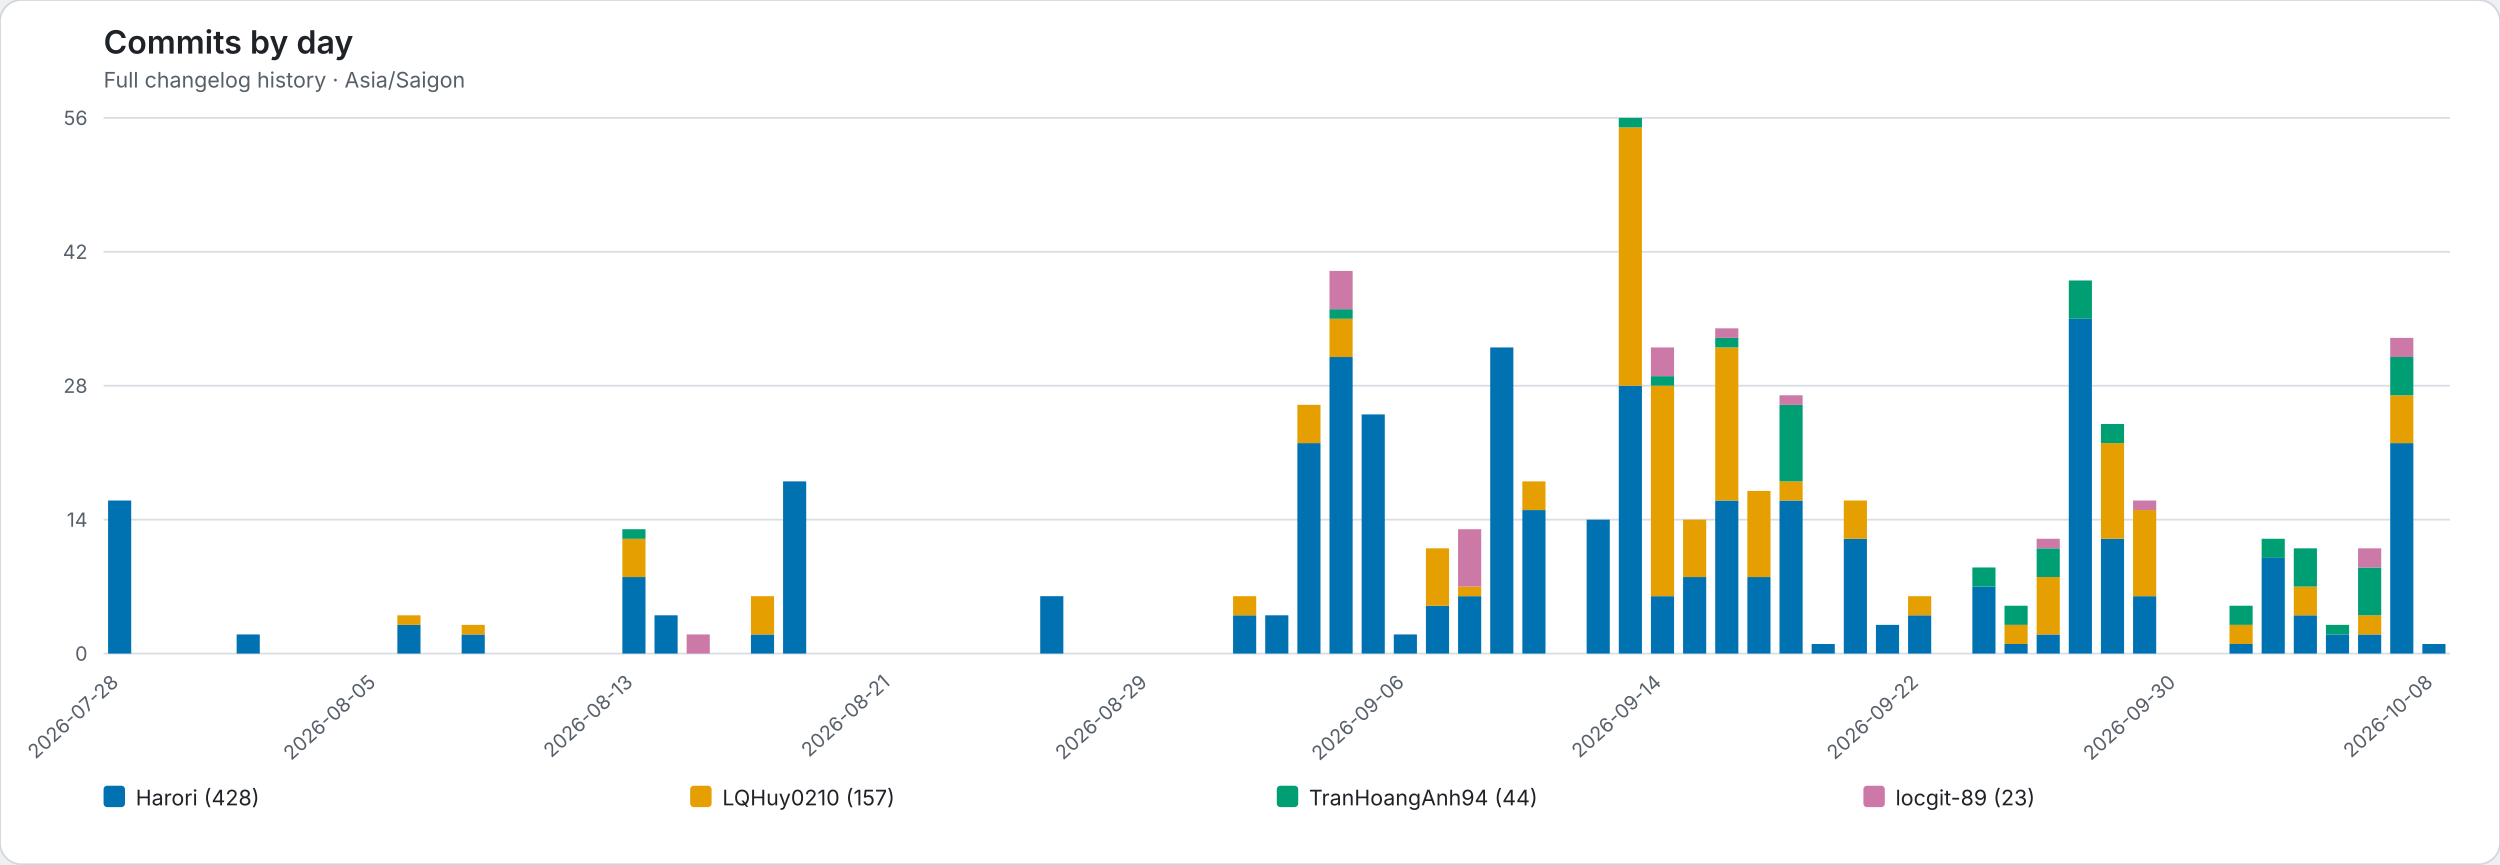
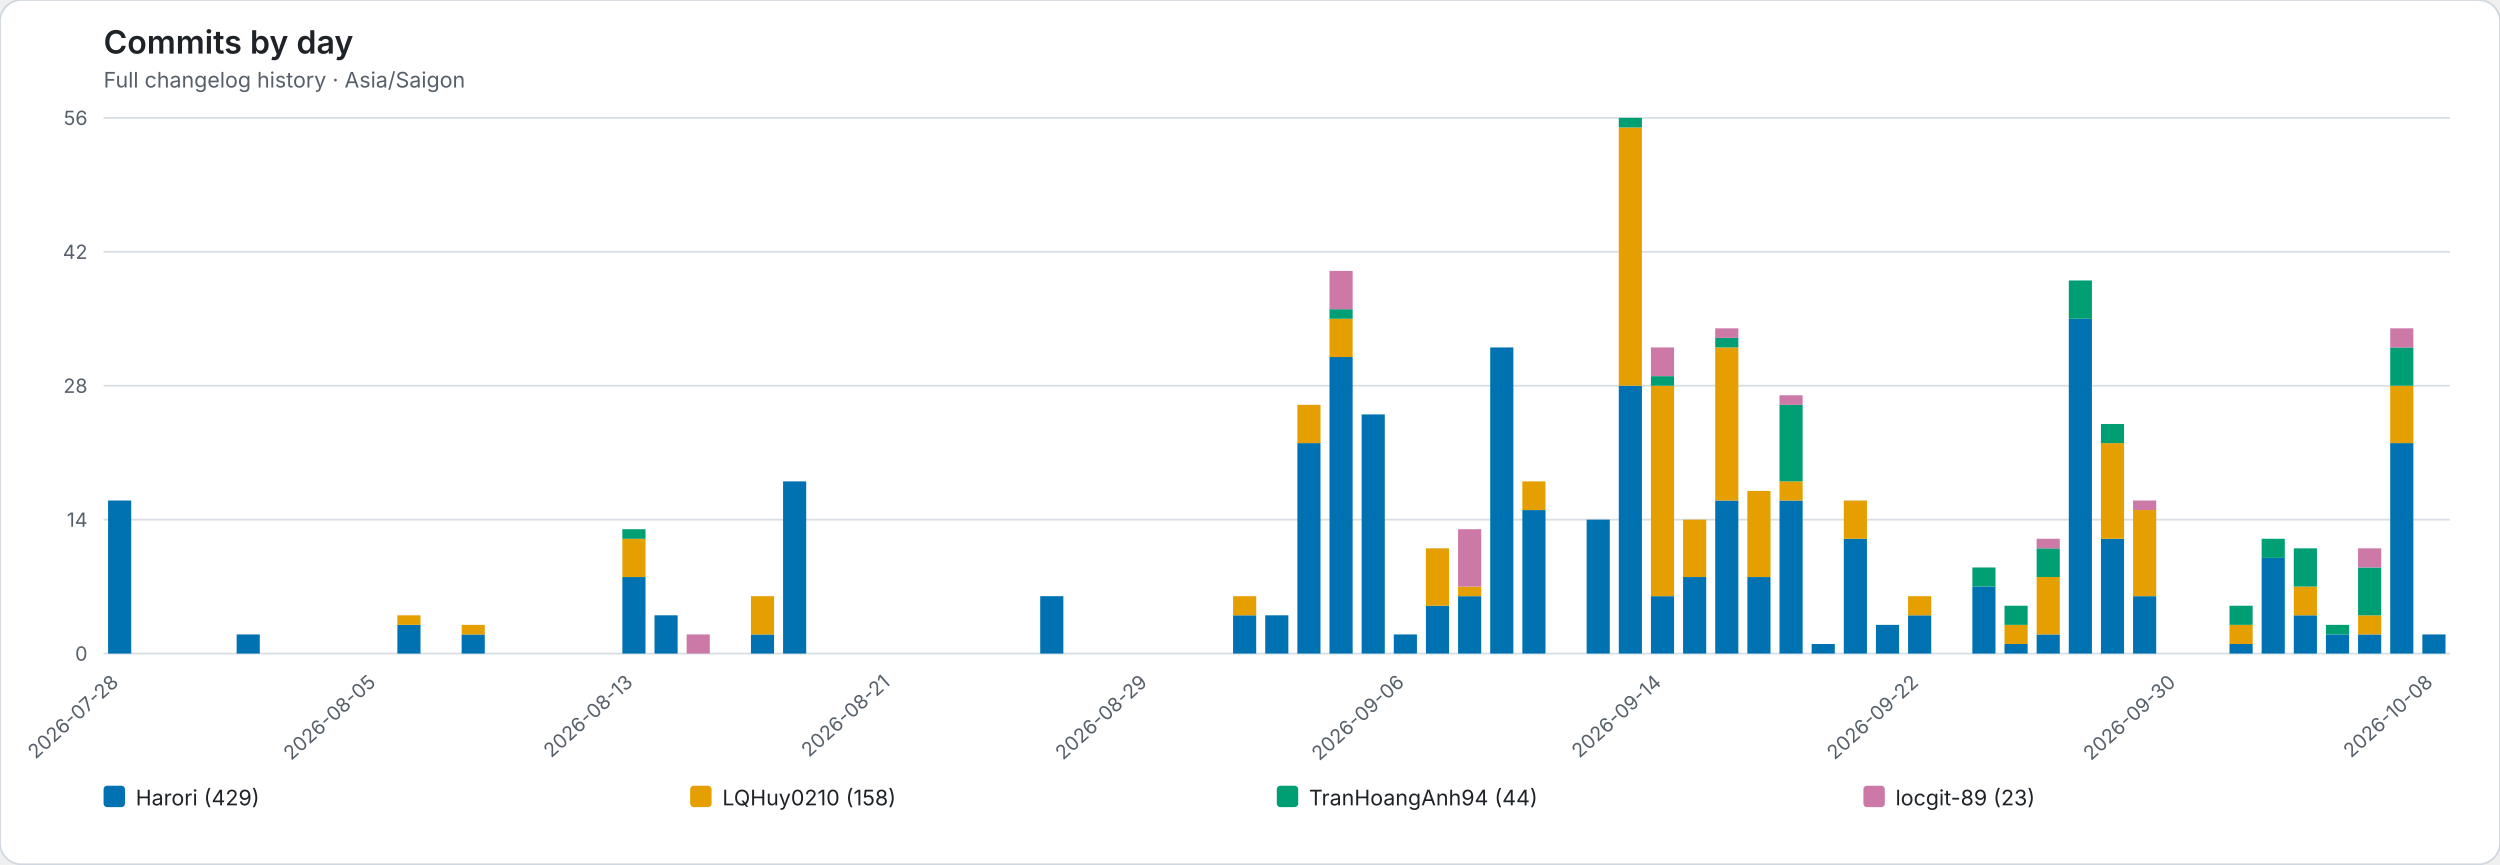
<svg xmlns="http://www.w3.org/2000/svg" role="img" viewBox="0 0 1400 484">
  <rect width="1400" height="484" rx="12" fill="#ffffff" stroke="#d0d7de" />
  <style>text{font-family:system-ui,-apple-system,BlinkMacSystemFont,"Segoe UI",sans-serif}.axis{fill:#57606a;font-size:11px}.heading{fill:#1f2328;font-size:18px;font-weight:600}.subheading{fill:#57606a;font-size:12px}.grid{stroke:#d8dee4;stroke-width:1}.legend{fill:#1f2328;font-size:12px}</style>
  <text class="heading" x="58" y="30">Commits by day</text>
  <text class="subheading" x="58" y="49">Full changelog history · Asia/Saigon</text>
  <line class="grid" x1="58" y1="366.00" x2="1372" y2="366.00" />
  <text class="axis" x="49" y="370.00" text-anchor="end">0</text>
  <line class="grid" x1="58" y1="291.00" x2="1372" y2="291.00" />
  <text class="axis" x="49" y="295.00" text-anchor="end">14</text>
  <line class="grid" x1="58" y1="216.00" x2="1372" y2="216.00" />
  <text class="axis" x="49" y="220.00" text-anchor="end">28</text>
  <line class="grid" x1="58" y1="141.00" x2="1372" y2="141.00" />
  <text class="axis" x="49" y="145.00" text-anchor="end">42</text>
  <line class="grid" x1="58" y1="66.00" x2="1372" y2="66.00" />
  <text class="axis" x="49" y="70.00" text-anchor="end">56</text>
  <g data-date="2026-07-28">
    <rect x="60.52" y="280.29" width="12.96" height="85.71" fill="#0072B2" />
  </g>
  <text class="axis" x="67.00" y="383" text-anchor="end" transform="rotate(-42 67.00 383)">2026-07-28</text>
  <g data-date="2026-07-29">
  </g>
  <g data-date="2026-07-30">
  </g>
  <g data-date="2026-07-31">
  </g>
  <g data-date="2026-08-01">
    <rect x="132.52" y="355.29" width="12.96" height="10.71" fill="#0072B2" />
  </g>
  <g data-date="2026-08-02">
  </g>
  <g data-date="2026-08-03">
  </g>
  <g data-date="2026-08-04">
  </g>
  <g data-date="2026-08-05">
  </g>
  <text class="axis" x="211.00" y="383" text-anchor="end" transform="rotate(-42 211.00 383)">2026-08-05</text>
  <g data-date="2026-08-06">
    <rect x="222.52" y="349.93" width="12.96" height="16.07" fill="#0072B2" />
    <rect x="222.52" y="344.57" width="12.96" height="5.36" fill="#E69F00" />
  </g>
  <g data-date="2026-08-07">
  </g>
  <g data-date="2026-08-08">
    <rect x="258.52" y="355.29" width="12.96" height="10.71" fill="#0072B2" />
    <rect x="258.52" y="349.93" width="12.96" height="5.36" fill="#E69F00" />
  </g>
  <g data-date="2026-08-09">
  </g>
  <g data-date="2026-08-10">
  </g>
  <g data-date="2026-08-11">
  </g>
  <g data-date="2026-08-12">
  </g>
  <g data-date="2026-08-13">
    <rect x="348.52" y="323.14" width="12.96" height="42.86" fill="#0072B2" />
    <rect x="348.52" y="301.71" width="12.96" height="21.43" fill="#E69F00" />
    <rect x="348.52" y="296.36" width="12.96" height="5.36" fill="#009E73" />
  </g>
  <text class="axis" x="355.00" y="383" text-anchor="end" transform="rotate(-42 355.00 383)">2026-08-13</text>
  <g data-date="2026-08-14">
    <rect x="366.52" y="344.57" width="12.96" height="21.43" fill="#0072B2" />
  </g>
  <g data-date="2026-08-15">
    <rect x="384.52" y="355.29" width="12.96" height="10.71" fill="#CC79A7" />
  </g>
  <g data-date="2026-08-16">
  </g>
  <g data-date="2026-08-17">
    <rect x="420.52" y="355.29" width="12.96" height="10.71" fill="#0072B2" />
    <rect x="420.52" y="333.86" width="12.96" height="21.43" fill="#E69F00" />
  </g>
  <g data-date="2026-08-18">
    <rect x="438.52" y="269.57" width="12.96" height="96.43" fill="#0072B2" />
  </g>
  <g data-date="2026-08-19">
  </g>
  <g data-date="2026-08-20">
  </g>
  <g data-date="2026-08-21">
  </g>
  <text class="axis" x="499.00" y="383" text-anchor="end" transform="rotate(-42 499.00 383)">2026-08-21</text>
  <g data-date="2026-08-22">
  </g>
  <g data-date="2026-08-23">
  </g>
  <g data-date="2026-08-24">
  </g>
  <g data-date="2026-08-25">
  </g>
  <g data-date="2026-08-26">
    <rect x="582.52" y="333.86" width="12.96" height="32.14" fill="#0072B2" />
  </g>
  <g data-date="2026-08-27">
  </g>
  <g data-date="2026-08-28">
  </g>
  <g data-date="2026-08-29">
  </g>
  <text class="axis" x="643.00" y="383" text-anchor="end" transform="rotate(-42 643.00 383)">2026-08-29</text>
  <g data-date="2026-08-30">
  </g>
  <g data-date="2026-08-31">
  </g>
  <g data-date="2026-09-01">
    <rect x="690.52" y="344.57" width="12.96" height="21.43" fill="#0072B2" />
    <rect x="690.52" y="333.86" width="12.96" height="10.71" fill="#E69F00" />
  </g>
  <g data-date="2026-09-02">
    <rect x="708.52" y="344.57" width="12.96" height="21.43" fill="#0072B2" />
  </g>
  <g data-date="2026-09-03">
    <rect x="726.52" y="248.14" width="12.96" height="117.86" fill="#0072B2" />
    <rect x="726.52" y="226.71" width="12.96" height="21.43" fill="#E69F00" />
  </g>
  <g data-date="2026-09-04">
    <rect x="744.52" y="199.93" width="12.96" height="166.07" fill="#0072B2" />
    <rect x="744.52" y="178.50" width="12.96" height="21.43" fill="#E69F00" />
    <rect x="744.52" y="173.14" width="12.96" height="5.36" fill="#009E73" />
    <rect x="744.52" y="151.71" width="12.96" height="21.43" fill="#CC79A7" />
  </g>
  <g data-date="2026-09-05">
    <rect x="762.52" y="232.07" width="12.96" height="133.93" fill="#0072B2" />
  </g>
  <g data-date="2026-09-06">
    <rect x="780.52" y="355.29" width="12.96" height="10.71" fill="#0072B2" />
  </g>
  <text class="axis" x="787.00" y="383" text-anchor="end" transform="rotate(-42 787.00 383)">2026-09-06</text>
  <g data-date="2026-09-07">
    <rect x="798.52" y="339.21" width="12.96" height="26.79" fill="#0072B2" />
    <rect x="798.52" y="307.07" width="12.96" height="32.14" fill="#E69F00" />
  </g>
  <g data-date="2026-09-08">
    <rect x="816.52" y="333.86" width="12.96" height="32.14" fill="#0072B2" />
    <rect x="816.52" y="328.50" width="12.96" height="5.36" fill="#E69F00" />
    <rect x="816.52" y="296.36" width="12.96" height="32.14" fill="#CC79A7" />
  </g>
  <g data-date="2026-09-09">
    <rect x="834.52" y="194.57" width="12.96" height="171.43" fill="#0072B2" />
  </g>
  <g data-date="2026-09-10">
    <rect x="852.52" y="285.64" width="12.96" height="80.36" fill="#0072B2" />
    <rect x="852.52" y="269.57" width="12.96" height="16.07" fill="#E69F00" />
  </g>
  <g data-date="2026-09-11">
  </g>
  <g data-date="2026-09-12">
    <rect x="888.52" y="291.00" width="12.96" height="75.00" fill="#0072B2" />
  </g>
  <g data-date="2026-09-13">
    <rect x="906.52" y="216.00" width="12.96" height="150.00" fill="#0072B2" />
    <rect x="906.52" y="71.36" width="12.96" height="144.64" fill="#E69F00" />
    <rect x="906.52" y="66.00" width="12.96" height="5.36" fill="#009E73" />
  </g>
  <g data-date="2026-09-14">
    <rect x="924.52" y="333.86" width="12.96" height="32.14" fill="#0072B2" />
    <rect x="924.52" y="216.00" width="12.96" height="117.86" fill="#E69F00" />
    <rect x="924.52" y="210.64" width="12.96" height="5.36" fill="#009E73" />
    <rect x="924.52" y="194.57" width="12.96" height="16.07" fill="#CC79A7" />
  </g>
  <text class="axis" x="931.00" y="383" text-anchor="end" transform="rotate(-42 931.00 383)">2026-09-14</text>
  <g data-date="2026-09-15">
    <rect x="942.52" y="323.14" width="12.96" height="42.86" fill="#0072B2" />
    <rect x="942.52" y="291.00" width="12.96" height="32.14" fill="#E69F00" />
  </g>
  <g data-date="2026-09-16">
    <rect x="960.52" y="280.29" width="12.96" height="85.71" fill="#0072B2" />
    <rect x="960.52" y="194.57" width="12.96" height="85.71" fill="#E69F00" />
    <rect x="960.52" y="189.21" width="12.96" height="5.36" fill="#009E73" />
    <rect x="960.52" y="183.86" width="12.96" height="5.36" fill="#CC79A7" />
  </g>
  <g data-date="2026-09-17">
    <rect x="978.52" y="323.14" width="12.96" height="42.86" fill="#0072B2" />
    <rect x="978.52" y="274.93" width="12.96" height="48.21" fill="#E69F00" />
  </g>
  <g data-date="2026-09-18">
    <rect x="996.52" y="280.29" width="12.96" height="85.71" fill="#0072B2" />
    <rect x="996.52" y="269.57" width="12.96" height="10.71" fill="#E69F00" />
    <rect x="996.52" y="226.71" width="12.96" height="42.86" fill="#009E73" />
    <rect x="996.52" y="221.36" width="12.96" height="5.36" fill="#CC79A7" />
  </g>
  <g data-date="2026-09-19">
    <rect x="1014.52" y="360.64" width="12.96" height="5.36" fill="#0072B2" />
  </g>
  <g data-date="2026-09-20">
    <rect x="1032.52" y="301.71" width="12.96" height="64.29" fill="#0072B2" />
    <rect x="1032.52" y="280.29" width="12.96" height="21.43" fill="#E69F00" />
  </g>
  <g data-date="2026-09-21">
    <rect x="1050.52" y="349.93" width="12.96" height="16.07" fill="#0072B2" />
  </g>
  <g data-date="2026-09-22">
    <rect x="1068.52" y="344.57" width="12.96" height="21.43" fill="#0072B2" />
    <rect x="1068.52" y="333.86" width="12.96" height="10.71" fill="#E69F00" />
  </g>
  <text class="axis" x="1075.00" y="383" text-anchor="end" transform="rotate(-42 1075.00 383)">2026-09-22</text>
  <g data-date="2026-09-23">
  </g>
  <g data-date="2026-09-24">
    <rect x="1104.52" y="328.50" width="12.96" height="37.50" fill="#0072B2" />
    <rect x="1104.52" y="317.79" width="12.96" height="10.71" fill="#009E73" />
  </g>
  <g data-date="2026-09-25">
    <rect x="1122.52" y="360.64" width="12.96" height="5.36" fill="#0072B2" />
    <rect x="1122.52" y="349.93" width="12.96" height="10.71" fill="#E69F00" />
    <rect x="1122.52" y="339.21" width="12.96" height="10.71" fill="#009E73" />
  </g>
  <g data-date="2026-09-26">
    <rect x="1140.52" y="355.29" width="12.96" height="10.71" fill="#0072B2" />
    <rect x="1140.52" y="323.14" width="12.96" height="32.14" fill="#E69F00" />
    <rect x="1140.52" y="307.07" width="12.96" height="16.07" fill="#009E73" />
    <rect x="1140.52" y="301.71" width="12.96" height="5.36" fill="#CC79A7" />
  </g>
  <g data-date="2026-09-27">
    <rect x="1158.52" y="178.50" width="12.96" height="187.50" fill="#0072B2" />
    <rect x="1158.52" y="157.07" width="12.96" height="21.43" fill="#009E73" />
  </g>
  <g data-date="2026-09-28">
    <rect x="1176.52" y="301.71" width="12.96" height="64.29" fill="#0072B2" />
    <rect x="1176.52" y="248.14" width="12.96" height="53.57" fill="#E69F00" />
    <rect x="1176.52" y="237.43" width="12.96" height="10.71" fill="#009E73" />
  </g>
  <g data-date="2026-09-29">
    <rect x="1194.52" y="333.86" width="12.96" height="32.14" fill="#0072B2" />
    <rect x="1194.52" y="285.64" width="12.96" height="48.21" fill="#E69F00" />
    <rect x="1194.52" y="280.29" width="12.96" height="5.36" fill="#CC79A7" />
  </g>
  <g data-date="2026-09-30">
  </g>
  <text class="axis" x="1219.00" y="383" text-anchor="end" transform="rotate(-42 1219.00 383)">2026-09-30</text>
  <g data-date="2026-10-01">
  </g>
  <g data-date="2026-10-02">
    <rect x="1248.52" y="360.64" width="12.96" height="5.36" fill="#0072B2" />
    <rect x="1248.52" y="349.93" width="12.96" height="10.71" fill="#E69F00" />
    <rect x="1248.52" y="339.21" width="12.96" height="10.71" fill="#009E73" />
  </g>
  <g data-date="2026-10-03">
    <rect x="1266.52" y="312.43" width="12.96" height="53.57" fill="#0072B2" />
    <rect x="1266.52" y="301.71" width="12.96" height="10.71" fill="#009E73" />
  </g>
  <g data-date="2026-10-04">
    <rect x="1284.52" y="344.57" width="12.96" height="21.43" fill="#0072B2" />
    <rect x="1284.52" y="328.50" width="12.96" height="16.07" fill="#E69F00" />
    <rect x="1284.52" y="307.07" width="12.96" height="21.43" fill="#009E73" />
  </g>
  <g data-date="2026-10-05">
    <rect x="1302.52" y="355.29" width="12.96" height="10.71" fill="#0072B2" />
    <rect x="1302.52" y="349.93" width="12.96" height="5.36" fill="#009E73" />
  </g>
  <g data-date="2026-10-06">
    <rect x="1320.52" y="355.29" width="12.96" height="10.71" fill="#0072B2" />
    <rect x="1320.52" y="344.57" width="12.96" height="10.71" fill="#E69F00" />
    <rect x="1320.52" y="317.79" width="12.96" height="26.79" fill="#009E73" />
    <rect x="1320.52" y="307.07" width="12.96" height="10.71" fill="#CC79A7" />
  </g>
  <g data-date="2026-10-07">
    <rect x="1338.52" y="248.14" width="12.96" height="117.86" fill="#0072B2" />
-     <rect x="1338.52" y="221.36" width="12.96" height="26.79" fill="#E69F00" />
-     <rect x="1338.52" y="199.93" width="12.96" height="21.43" fill="#009E73" />
-     <rect x="1338.52" y="189.21" width="12.96" height="10.71" fill="#CC79A7" />
+     <rect x="1338.52" y="216.00" width="12.96" height="32.14" fill="#E69F00" />
+     <rect x="1338.52" y="194.57" width="12.96" height="21.43" fill="#009E73" />
+     <rect x="1338.52" y="183.86" width="12.96" height="10.71" fill="#CC79A7" />
  </g>
  <g data-date="2026-10-08">
-     <rect x="1356.52" y="360.64" width="12.96" height="5.36" fill="#0072B2" />
+     <rect x="1356.52" y="355.29" width="12.96" height="10.71" fill="#0072B2" />
  </g>
  <text class="axis" x="1363.00" y="383" text-anchor="end" transform="rotate(-42 1363.00 383)">2026-10-08</text>
  <rect x="58.00" y="440" width="12" height="12" rx="2" fill="#0072B2" />
-   <text class="legend" x="76.00" y="451">Harori (428)</text>
+   <text class="legend" x="76.00" y="451">Harori (429)</text>
  <rect x="386.50" y="440" width="12" height="12" rx="2" fill="#E69F00" />
-   <text class="legend" x="404.50" y="451">LQHuy0210 (157)</text>
+   <text class="legend" x="404.50" y="451">LQHuy0210 (158)</text>
  <rect x="715.00" y="440" width="12" height="12" rx="2" fill="#009E73" />
  <text class="legend" x="733.00" y="451">TranHoangAnh94 (44)</text>
  <rect x="1043.50" y="440" width="12" height="12" rx="2" fill="#CC79A7" />
  <text class="legend" x="1061.50" y="451">locgit-89 (23)</text>
</svg>
